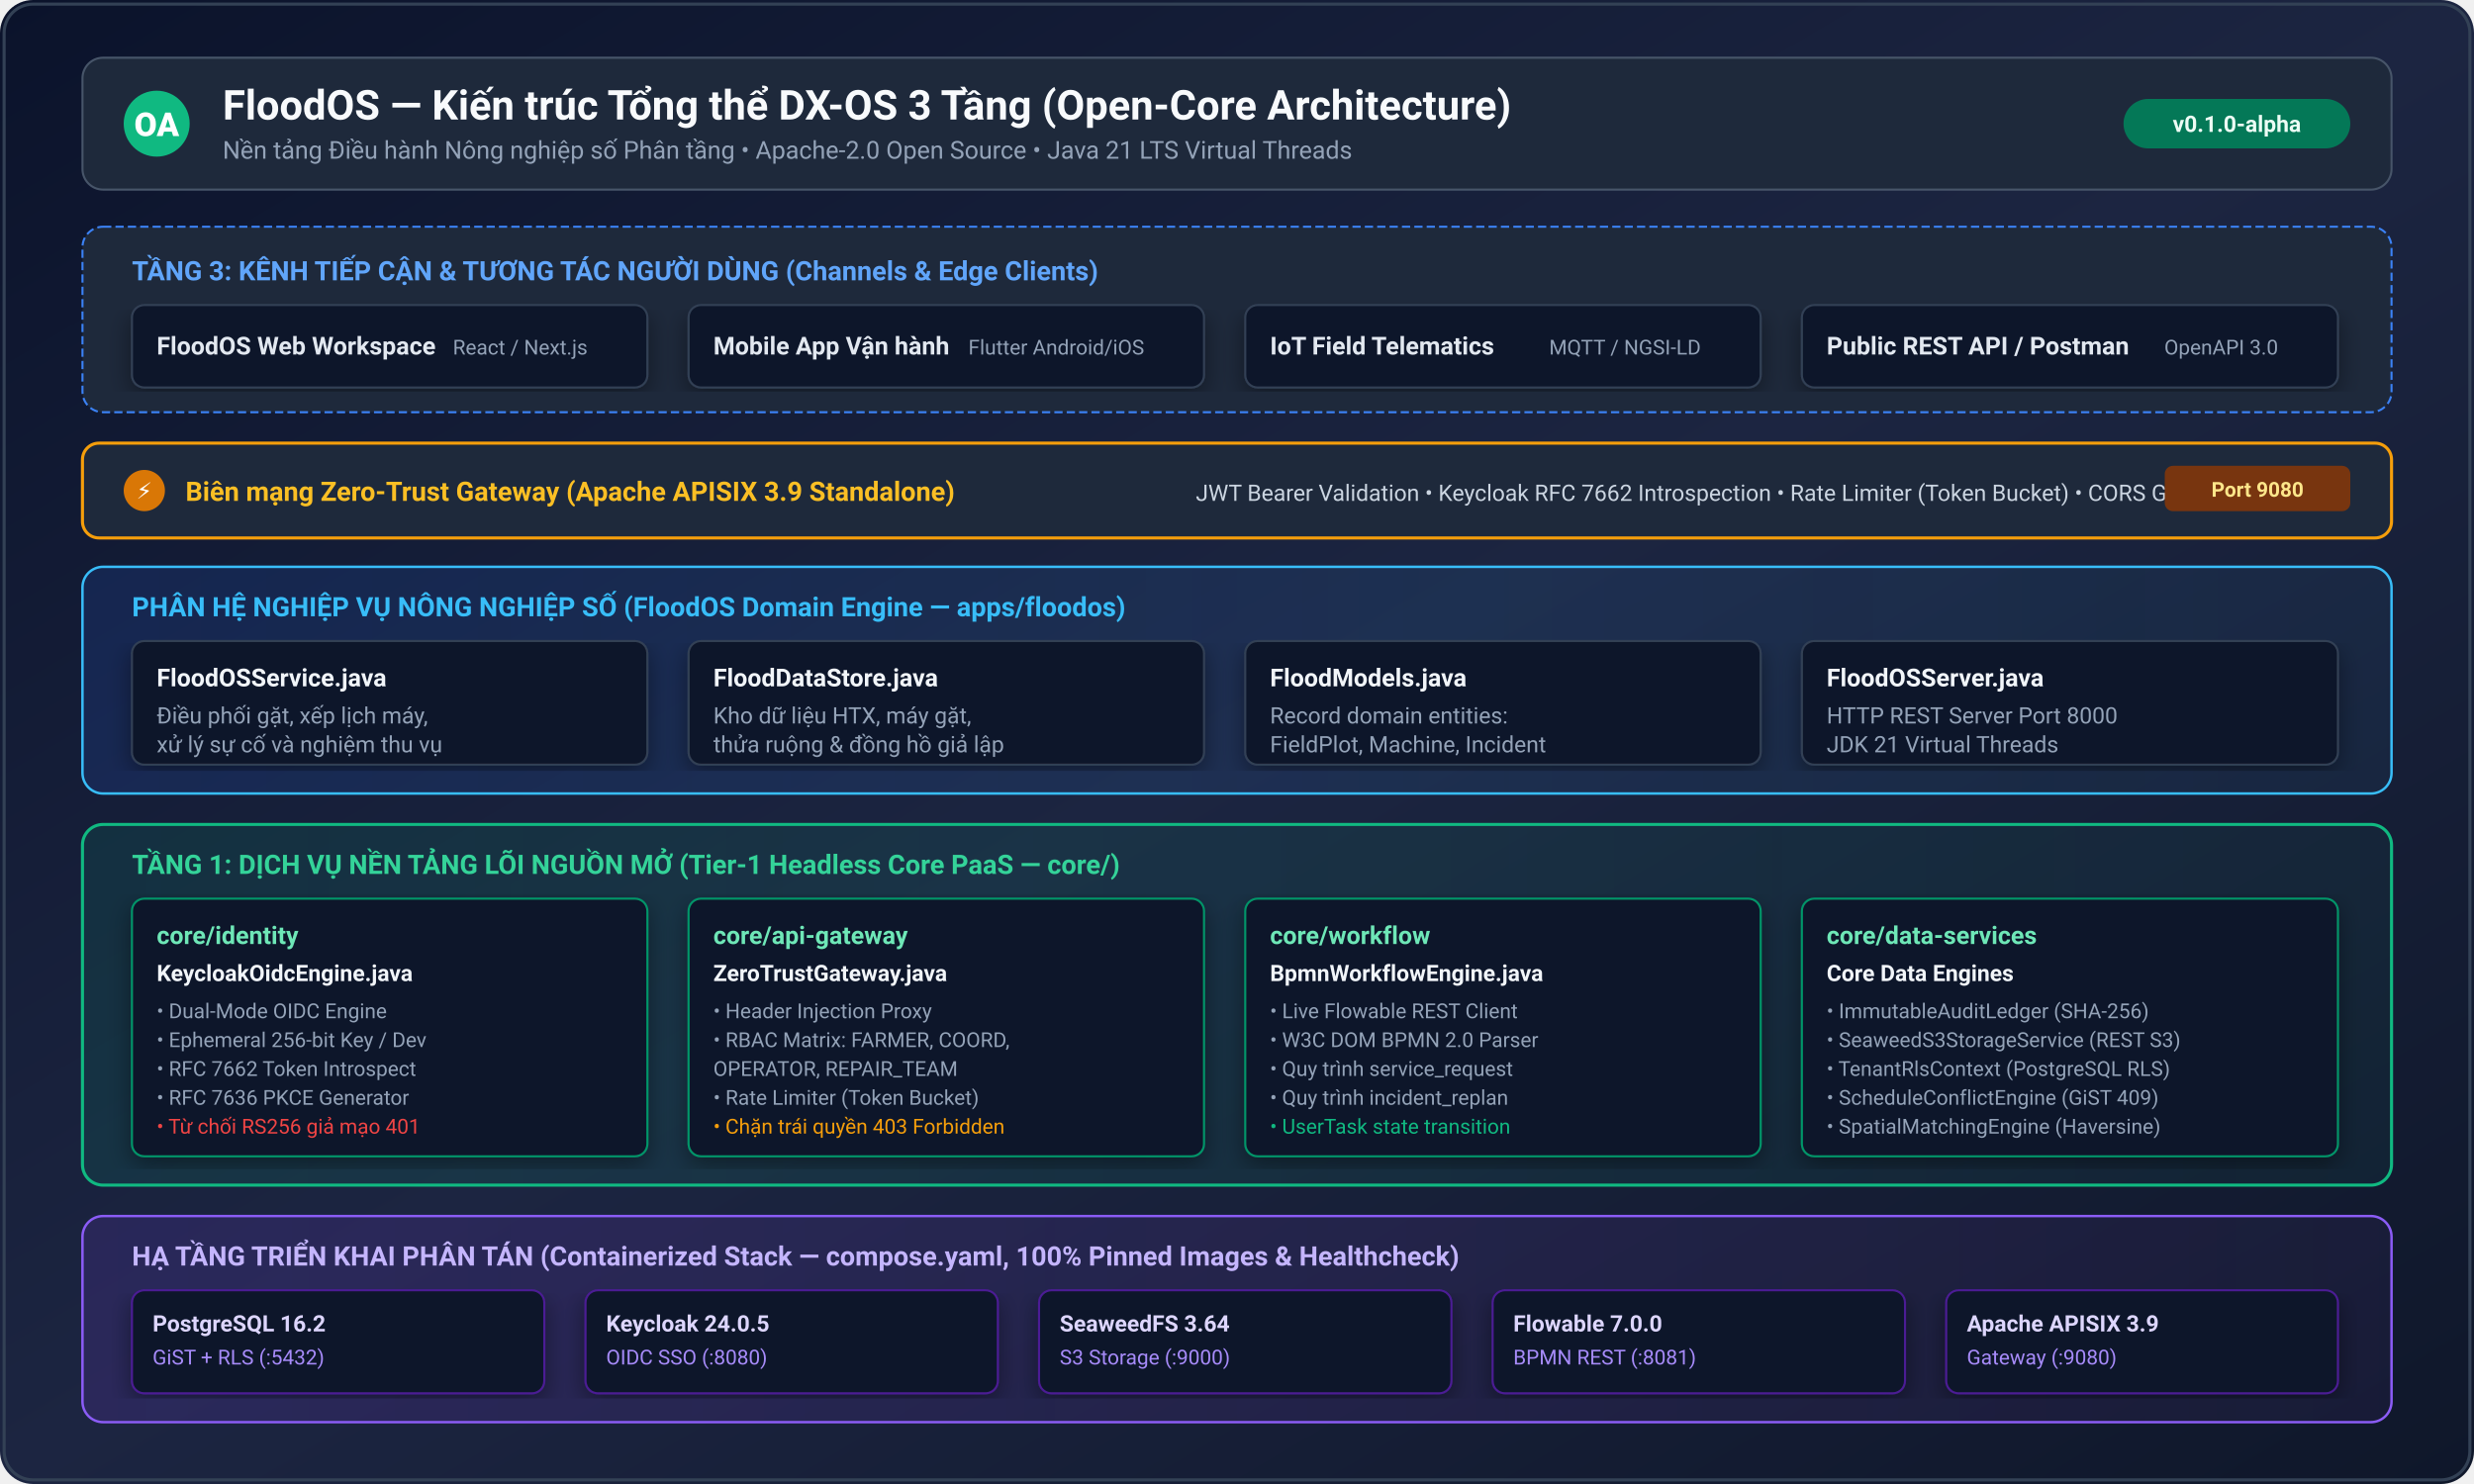
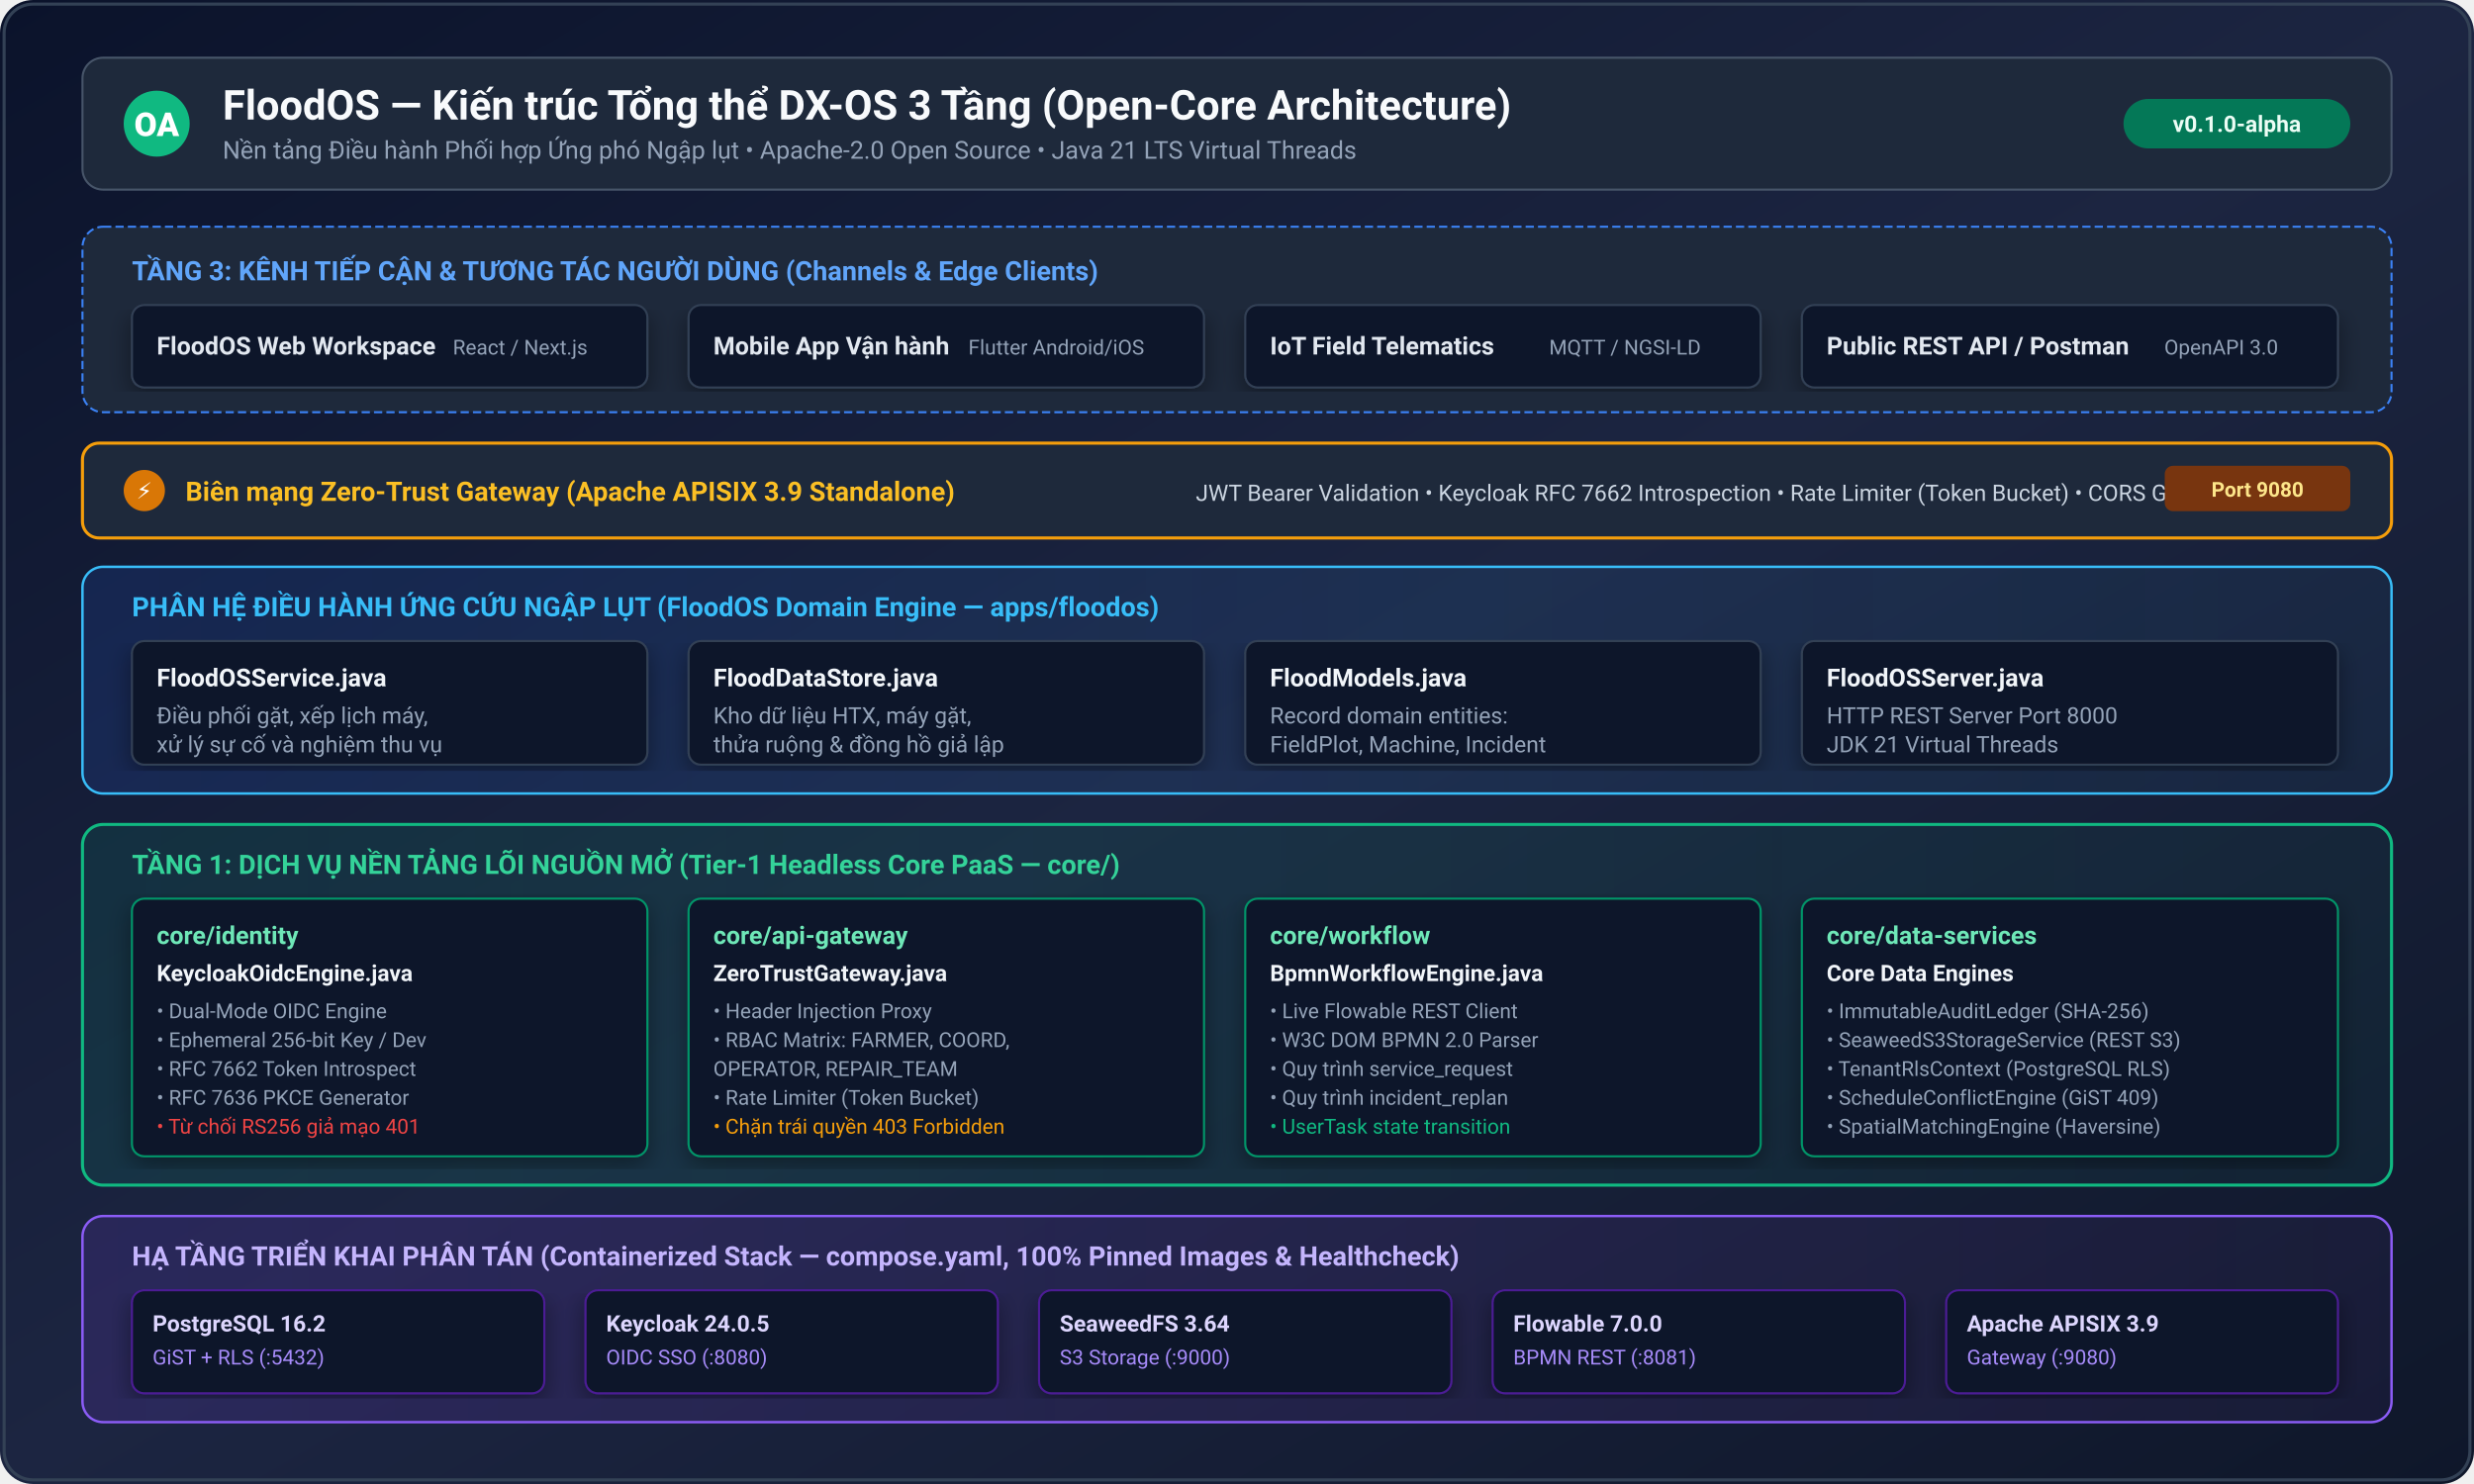
<svg xmlns="http://www.w3.org/2000/svg" viewBox="0 0 1200 720" width="100%" height="100%">
  <defs>
    <linearGradient id="bgGrad" x1="0%" y1="0%" x2="100%" y2="100%">
      <stop offset="0%" stop-color="#0B132B" />
      <stop offset="50%" stop-color="#1C2541" />
      <stop offset="100%" stop-color="#0F172A" />
    </linearGradient>
    <linearGradient id="tier1Grad" x1="0%" y1="0%" x2="100%" y2="0%">
      <stop offset="0%" stop-color="#059669" stop-opacity="0.15" />
      <stop offset="100%" stop-color="#10B981" stop-opacity="0.05" />
    </linearGradient>
    <linearGradient id="tier2Grad" x1="0%" y1="0%" x2="100%" y2="0%">
      <stop offset="0%" stop-color="#2563EB" stop-opacity="0.15" />
      <stop offset="100%" stop-color="#38BDF8" stop-opacity="0.05" />
    </linearGradient>
    <linearGradient id="infraGrad" x1="0%" y1="0%" x2="100%" y2="0%">
      <stop offset="0%" stop-color="#7C3AED" stop-opacity="0.15" />
      <stop offset="100%" stop-color="#A855F7" stop-opacity="0.05" />
    </linearGradient>
    <filter id="cardShadow" x="-5%" y="-5%" width="110%" height="110%">
      <feDropShadow dx="0" dy="4" stdDeviation="6" flood-color="#000000" flood-opacity="0.4" />
    </filter>
  </defs>
  <rect width="1200" height="720" rx="16" fill="url(#bgGrad)" />
  <rect width="1196" height="716" x="2" y="2" rx="14" fill="none" stroke="#334155" stroke-width="1.5" />
  <g transform="translate(40, 28)">
    <rect width="1120" height="64" rx="10" fill="#1E293B" stroke="#475569" stroke-width="1" />
    <circle cx="36" cy="32" r="16" fill="#10B981" />
    <text x="36" y="38" font-family="'Segoe UI', Roboto, sans-serif" font-weight="900" font-size="16" fill="#FFFFFF" text-anchor="middle">OA</text>
    <text x="68" y="30" font-family="'Segoe UI', Roboto, sans-serif" font-size="20" font-weight="bold" fill="#F8FAFC">FloodOS — Kiến trúc Tổng thể DX-OS 3 Tầng (Open-Core Architecture)</text>
-     <text x="68" y="49" font-family="'Segoe UI', Roboto, sans-serif" font-size="12" fill="#94A3B8">Nền tảng Điều hành Nông nghiệp số Phân tầng • Apache-2.0 Open Source • Java 21 LTS Virtual Threads</text>
+     <text x="68" y="49" font-family="'Segoe UI', Roboto, sans-serif" font-size="12" fill="#94A3B8">Nền tảng Điều hành Phối hợp Ứng phó Ngập lụt • Apache-2.0 Open Source • Java 21 LTS Virtual Threads</text>
    <rect x="990" y="20" width="110" height="24" rx="12" fill="#047857" />
    <text x="1045" y="36" font-family="'Segoe UI', Roboto, sans-serif" font-size="11" font-weight="bold" fill="#ECFDF5" text-anchor="middle">v0.1.0-alpha</text>
  </g>
  <g transform="translate(40, 110)">
    <rect width="1120" height="90" rx="10" fill="#1E293B" stroke="#3B82F6" stroke-width="1" stroke-dasharray="4 2" />
    <text x="24" y="26" font-family="'Segoe UI', Roboto, sans-serif" font-size="13" font-weight="bold" fill="#60A5FA">TẦNG 3: KÊNH TIẾP CẬN &amp; TƯƠNG TÁC NGƯỜI DÙNG (Channels &amp; Edge Clients)</text>
    <rect x="24" y="38" width="250" height="40" rx="6" fill="#0F172A" stroke="#334155" filter="url(#cardShadow)" />
    <text x="36" y="62" font-family="'Segoe UI', Roboto, sans-serif" font-size="12" font-weight="bold" fill="#E2E8F0">FloodOS Web Workspace</text>
    <text x="245" y="62" font-family="'Segoe UI', Roboto, sans-serif" font-size="10" fill="#94A3B8" text-anchor="end">React / Next.js</text>
    <rect x="294" y="38" width="250" height="40" rx="6" fill="#0F172A" stroke="#334155" filter="url(#cardShadow)" />
    <text x="306" y="62" font-family="'Segoe UI', Roboto, sans-serif" font-size="12" font-weight="bold" fill="#E2E8F0">Mobile App Vận hành</text>
    <text x="515" y="62" font-family="'Segoe UI', Roboto, sans-serif" font-size="10" fill="#94A3B8" text-anchor="end">Flutter Android/iOS</text>
    <rect x="564" y="38" width="250" height="40" rx="6" fill="#0F172A" stroke="#334155" filter="url(#cardShadow)" />
    <text x="576" y="62" font-family="'Segoe UI', Roboto, sans-serif" font-size="12" font-weight="bold" fill="#E2E8F0">IoT Field Telematics</text>
    <text x="785" y="62" font-family="'Segoe UI', Roboto, sans-serif" font-size="10" fill="#94A3B8" text-anchor="end">MQTT / NGSI-LD</text>
    <rect x="834" y="38" width="260" height="40" rx="6" fill="#0F172A" stroke="#334155" filter="url(#cardShadow)" />
    <text x="846" y="62" font-family="'Segoe UI', Roboto, sans-serif" font-size="12" font-weight="bold" fill="#E2E8F0">Public REST API / Postman</text>
    <text x="1065" y="62" font-family="'Segoe UI', Roboto, sans-serif" font-size="10" fill="#94A3B8" text-anchor="end">OpenAPI 3.0</text>
  </g>
  <g transform="translate(40, 215)">
    <rect width="1120" height="46" rx="8" fill="#1E293B" stroke="#F59E0B" stroke-width="1.5" />
    <circle cx="30" cy="23" r="10" fill="#D97706" />
    <text x="30" y="27" font-family="'Segoe UI', Roboto, sans-serif" font-weight="bold" font-size="11" fill="#FFF" text-anchor="middle">⚡</text>
    <text x="50" y="28" font-family="'Segoe UI', Roboto, sans-serif" font-size="13" font-weight="bold" fill="#FBBF24">Biên mạng Zero-Trust Gateway (Apache APISIX 3.9 Standalone)</text>
    <text x="540" y="28" font-family="'Segoe UI', Roboto, sans-serif" font-size="11" fill="#CBD5E1">JWT Bearer Validation • Keycloak RFC 7662 Introspection • Rate Limiter (Token Bucket) • CORS Guard</text>
    <rect x="1010" y="11" width="90" height="22" rx="4" fill="#78350F" />
    <text x="1055" y="26" font-family="'Segoe UI', Roboto, sans-serif" font-size="10" font-weight="bold" fill="#FDE68A" text-anchor="middle">Port 9080</text>
  </g>
  <g transform="translate(40, 275)">
    <rect width="1120" height="110" rx="10" fill="url(#tier2Grad)" stroke="#38BDF8" stroke-width="1.2" />
-     <text x="24" y="24" font-family="'Segoe UI', Roboto, sans-serif" font-size="13" font-weight="bold" fill="#38BDF8">PHÂN HỆ NGHIỆP VỤ NÔNG NGHIỆP SỐ (FloodOS Domain Engine — apps/floodos)</text>
+     <text x="24" y="24" font-family="'Segoe UI', Roboto, sans-serif" font-size="13" font-weight="bold" fill="#38BDF8">PHÂN HỆ ĐIỀU HÀNH ỨNG CỨU NGẬP LỤT (FloodOS Domain Engine — apps/floodos)</text>
    <rect x="24" y="36" width="250" height="60" rx="6" fill="#0F172A" stroke="#334155" filter="url(#cardShadow)" />
    <text x="36" y="58" font-family="'Segoe UI', Roboto, sans-serif" font-size="12" font-weight="bold" fill="#F1F5F9">FloodOSService.java</text>
    <text x="36" y="76" font-family="'Segoe UI', Roboto, sans-serif" font-size="11" fill="#94A3B8">Điều phối gặt, xếp lịch máy,</text>
    <text x="36" y="90" font-family="'Segoe UI', Roboto, sans-serif" font-size="11" fill="#94A3B8">xử lý sự cố và nghiệm thu vụ</text>
    <rect x="294" y="36" width="250" height="60" rx="6" fill="#0F172A" stroke="#334155" filter="url(#cardShadow)" />
    <text x="306" y="58" font-family="'Segoe UI', Roboto, sans-serif" font-size="12" font-weight="bold" fill="#F1F5F9">FloodDataStore.java</text>
    <text x="306" y="76" font-family="'Segoe UI', Roboto, sans-serif" font-size="11" fill="#94A3B8">Kho dữ liệu HTX, máy gặt,</text>
    <text x="306" y="90" font-family="'Segoe UI', Roboto, sans-serif" font-size="11" fill="#94A3B8">thửa ruộng &amp; đồng hồ giả lập</text>
    <rect x="564" y="36" width="250" height="60" rx="6" fill="#0F172A" stroke="#334155" filter="url(#cardShadow)" />
    <text x="576" y="58" font-family="'Segoe UI', Roboto, sans-serif" font-size="12" font-weight="bold" fill="#F1F5F9">FloodModels.java</text>
    <text x="576" y="76" font-family="'Segoe UI', Roboto, sans-serif" font-size="11" fill="#94A3B8">Record domain entities:</text>
    <text x="576" y="90" font-family="'Segoe UI', Roboto, sans-serif" font-size="11" fill="#94A3B8">FieldPlot, Machine, Incident</text>
    <rect x="834" y="36" width="260" height="60" rx="6" fill="#0F172A" stroke="#334155" filter="url(#cardShadow)" />
    <text x="846" y="58" font-family="'Segoe UI', Roboto, sans-serif" font-size="12" font-weight="bold" fill="#F1F5F9">FloodOSServer.java</text>
    <text x="846" y="76" font-family="'Segoe UI', Roboto, sans-serif" font-size="11" fill="#94A3B8">HTTP REST Server Port 8000</text>
    <text x="846" y="90" font-family="'Segoe UI', Roboto, sans-serif" font-size="11" fill="#94A3B8">JDK 21 Virtual Threads</text>
  </g>
  <g transform="translate(40, 400)">
    <rect width="1120" height="175" rx="10" fill="url(#tier1Grad)" stroke="#10B981" stroke-width="1.5" />
    <text x="24" y="24" font-family="'Segoe UI', Roboto, sans-serif" font-size="13" font-weight="bold" fill="#34D399">TẦNG 1: DỊCH VỤ NỀN TẢNG LÕI NGUỒN MỞ (Tier-1 Headless Core PaaS — core/)</text>
    <rect x="24" y="36" width="250" height="125" rx="6" fill="#0F172A" stroke="#059669" filter="url(#cardShadow)" />
    <text x="36" y="58" font-family="'Segoe UI', Roboto, sans-serif" font-size="12" font-weight="bold" fill="#6EE7B7">core/identity</text>
    <text x="36" y="76" font-family="'Segoe UI', Roboto, sans-serif" font-size="11" font-weight="bold" fill="#F1F5F9">KeycloakOidcEngine.java</text>
    <text x="36" y="94" font-family="'Segoe UI', Roboto, sans-serif" font-size="10" fill="#94A3B8">• Dual-Mode OIDC Engine</text>
    <text x="36" y="108" font-family="'Segoe UI', Roboto, sans-serif" font-size="10" fill="#94A3B8">• Ephemeral 256-bit Key / Dev</text>
    <text x="36" y="122" font-family="'Segoe UI', Roboto, sans-serif" font-size="10" fill="#94A3B8">• RFC 7662 Token Introspect</text>
    <text x="36" y="136" font-family="'Segoe UI', Roboto, sans-serif" font-size="10" fill="#94A3B8">• RFC 7636 PKCE Generator</text>
    <text x="36" y="150" font-family="'Segoe UI', Roboto, sans-serif" font-size="10" fill="#EF4444">• Từ chối RS256 giả mạo 401</text>
    <rect x="294" y="36" width="250" height="125" rx="6" fill="#0F172A" stroke="#059669" filter="url(#cardShadow)" />
    <text x="306" y="58" font-family="'Segoe UI', Roboto, sans-serif" font-size="12" font-weight="bold" fill="#6EE7B7">core/api-gateway</text>
    <text x="306" y="76" font-family="'Segoe UI', Roboto, sans-serif" font-size="11" font-weight="bold" fill="#F1F5F9">ZeroTrustGateway.java</text>
    <text x="306" y="94" font-family="'Segoe UI', Roboto, sans-serif" font-size="10" fill="#94A3B8">• Header Injection Proxy</text>
    <text x="306" y="108" font-family="'Segoe UI', Roboto, sans-serif" font-size="10" fill="#94A3B8">• RBAC Matrix: FARMER, COORD,</text>
    <text x="306" y="122" font-family="'Segoe UI', Roboto, sans-serif" font-size="10" fill="#94A3B8">  OPERATOR, REPAIR_TEAM</text>
    <text x="306" y="136" font-family="'Segoe UI', Roboto, sans-serif" font-size="10" fill="#94A3B8">• Rate Limiter (Token Bucket)</text>
    <text x="306" y="150" font-family="'Segoe UI', Roboto, sans-serif" font-size="10" fill="#F59E0B">• Chặn trái quyền 403 Forbidden</text>
    <rect x="564" y="36" width="250" height="125" rx="6" fill="#0F172A" stroke="#059669" filter="url(#cardShadow)" />
    <text x="576" y="58" font-family="'Segoe UI', Roboto, sans-serif" font-size="12" font-weight="bold" fill="#6EE7B7">core/workflow</text>
    <text x="576" y="76" font-family="'Segoe UI', Roboto, sans-serif" font-size="11" font-weight="bold" fill="#F1F5F9">BpmnWorkflowEngine.java</text>
    <text x="576" y="94" font-family="'Segoe UI', Roboto, sans-serif" font-size="10" fill="#94A3B8">• Live Flowable REST Client</text>
    <text x="576" y="108" font-family="'Segoe UI', Roboto, sans-serif" font-size="10" fill="#94A3B8">• W3C DOM BPMN 2.0 Parser</text>
    <text x="576" y="122" font-family="'Segoe UI', Roboto, sans-serif" font-size="10" fill="#94A3B8">• Quy trình service_request</text>
    <text x="576" y="136" font-family="'Segoe UI', Roboto, sans-serif" font-size="10" fill="#94A3B8">• Quy trình incident_replan</text>
    <text x="576" y="150" font-family="'Segoe UI', Roboto, sans-serif" font-size="10" fill="#10B981">• UserTask state transition</text>
    <rect x="834" y="36" width="260" height="125" rx="6" fill="#0F172A" stroke="#059669" filter="url(#cardShadow)" />
    <text x="846" y="58" font-family="'Segoe UI', Roboto, sans-serif" font-size="12" font-weight="bold" fill="#6EE7B7">core/data-services</text>
    <text x="846" y="76" font-family="'Segoe UI', Roboto, sans-serif" font-size="11" font-weight="bold" fill="#F1F5F9">Core Data Engines</text>
    <text x="846" y="94" font-family="'Segoe UI', Roboto, sans-serif" font-size="10" fill="#94A3B8">• ImmutableAuditLedger (SHA-256)</text>
    <text x="846" y="108" font-family="'Segoe UI', Roboto, sans-serif" font-size="10" fill="#94A3B8">• SeaweedS3StorageService (REST S3)</text>
    <text x="846" y="122" font-family="'Segoe UI', Roboto, sans-serif" font-size="10" fill="#94A3B8">• TenantRlsContext (PostgreSQL RLS)</text>
    <text x="846" y="136" font-family="'Segoe UI', Roboto, sans-serif" font-size="10" fill="#94A3B8">• ScheduleConflictEngine (GiST 409)</text>
    <text x="846" y="150" font-family="'Segoe UI', Roboto, sans-serif" font-size="10" fill="#94A3B8">• SpatialMatchingEngine (Haversine)</text>
  </g>
  <g transform="translate(40, 590)">
    <rect width="1120" height="100" rx="10" fill="url(#infraGrad)" stroke="#8B5CF6" stroke-width="1.2" />
    <text x="24" y="24" font-family="'Segoe UI', Roboto, sans-serif" font-size="13" font-weight="bold" fill="#C4B5FD">HẠ TẦNG TRIỂN KHAI PHÂN TÁN (Containerized Stack — compose.yaml, 100% Pinned Images &amp; Healthcheck)</text>
    <rect x="24" y="36" width="200" height="50" rx="6" fill="#0F172A" stroke="#4C1D95" filter="url(#cardShadow)" />
    <text x="34" y="56" font-family="'Segoe UI', Roboto, sans-serif" font-size="11" font-weight="bold" fill="#DDD6FE">PostgreSQL 16.2</text>
    <text x="34" y="72" font-family="'Segoe UI', Roboto, sans-serif" font-size="10" fill="#A78BFA">GiST + RLS (:5432)</text>
    <rect x="244" y="36" width="200" height="50" rx="6" fill="#0F172A" stroke="#4C1D95" filter="url(#cardShadow)" />
    <text x="254" y="56" font-family="'Segoe UI', Roboto, sans-serif" font-size="11" font-weight="bold" fill="#DDD6FE">Keycloak 24.0.5</text>
    <text x="254" y="72" font-family="'Segoe UI', Roboto, sans-serif" font-size="10" fill="#A78BFA">OIDC SSO (:8080)</text>
    <rect x="464" y="36" width="200" height="50" rx="6" fill="#0F172A" stroke="#4C1D95" filter="url(#cardShadow)" />
    <text x="474" y="56" font-family="'Segoe UI', Roboto, sans-serif" font-size="11" font-weight="bold" fill="#DDD6FE">SeaweedFS 3.64</text>
    <text x="474" y="72" font-family="'Segoe UI', Roboto, sans-serif" font-size="10" fill="#A78BFA">S3 Storage (:9000)</text>
    <rect x="684" y="36" width="200" height="50" rx="6" fill="#0F172A" stroke="#4C1D95" filter="url(#cardShadow)" />
    <text x="694" y="56" font-family="'Segoe UI', Roboto, sans-serif" font-size="11" font-weight="bold" fill="#DDD6FE">Flowable 7.0.0</text>
    <text x="694" y="72" font-family="'Segoe UI', Roboto, sans-serif" font-size="10" fill="#A78BFA">BPMN REST (:8081)</text>
    <rect x="904" y="36" width="190" height="50" rx="6" fill="#0F172A" stroke="#4C1D95" filter="url(#cardShadow)" />
    <text x="914" y="56" font-family="'Segoe UI', Roboto, sans-serif" font-size="11" font-weight="bold" fill="#DDD6FE">Apache APISIX 3.9</text>
    <text x="914" y="72" font-family="'Segoe UI', Roboto, sans-serif" font-size="10" fill="#A78BFA">Gateway (:9080)</text>
  </g>
</svg>
